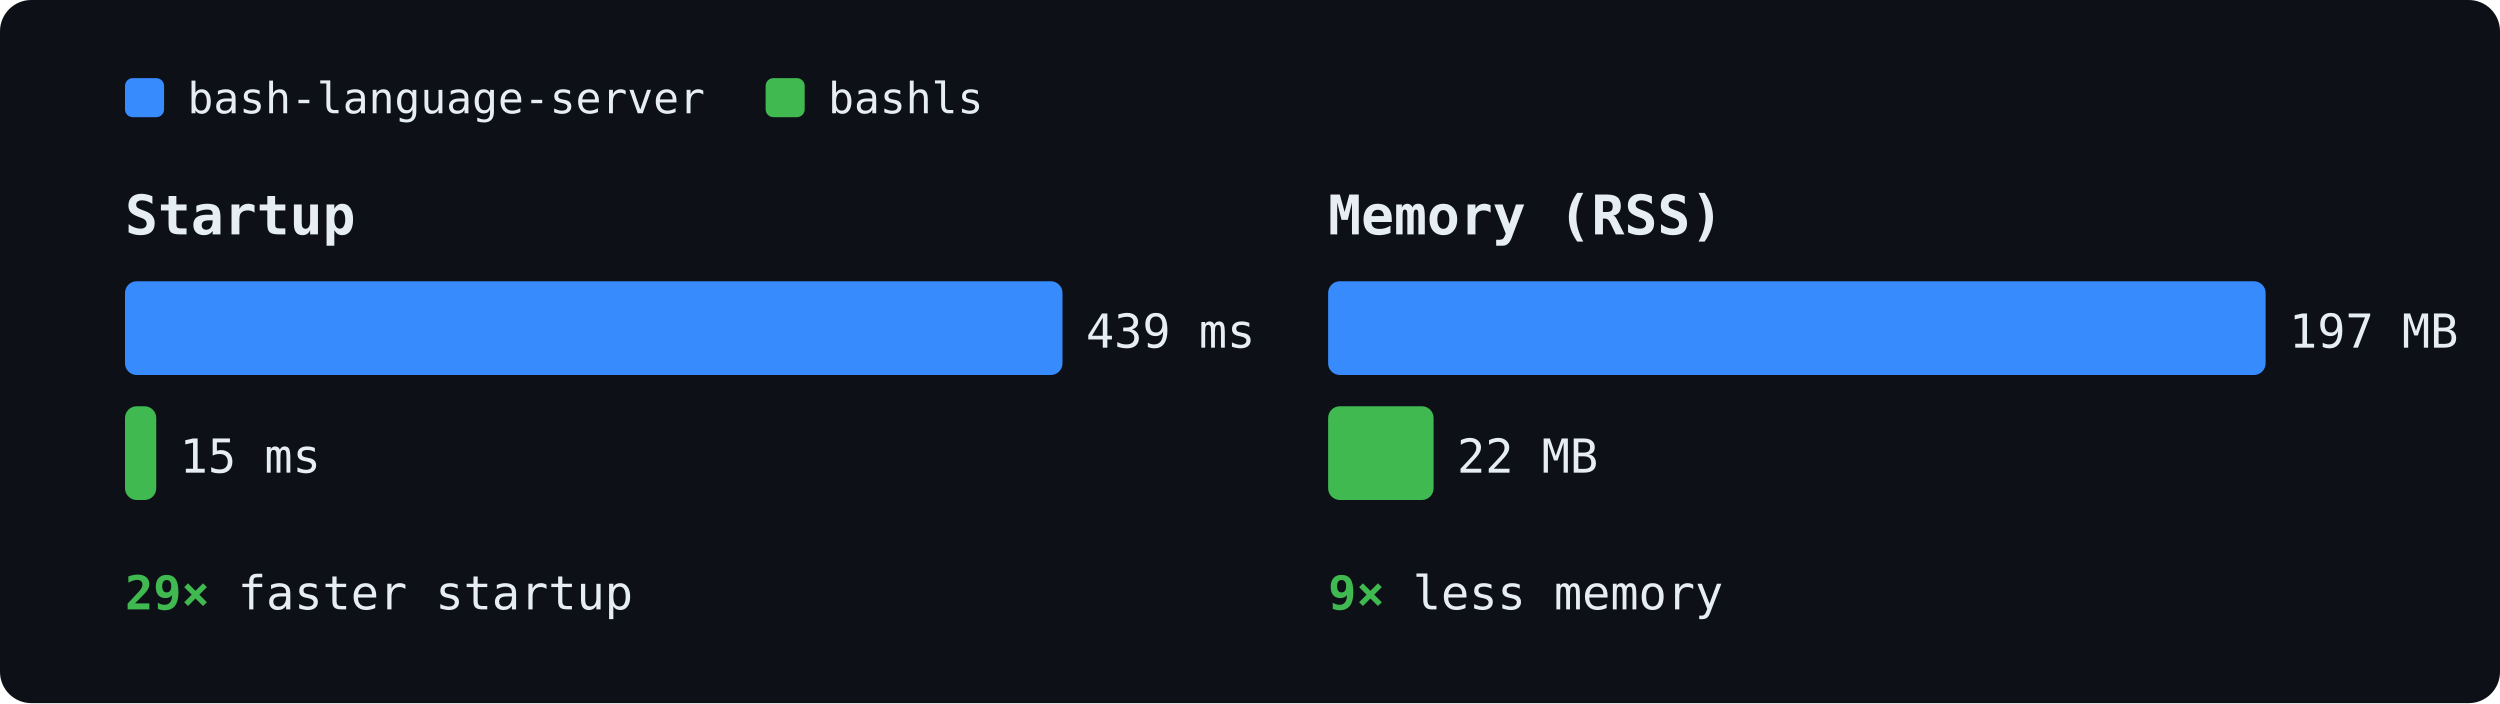
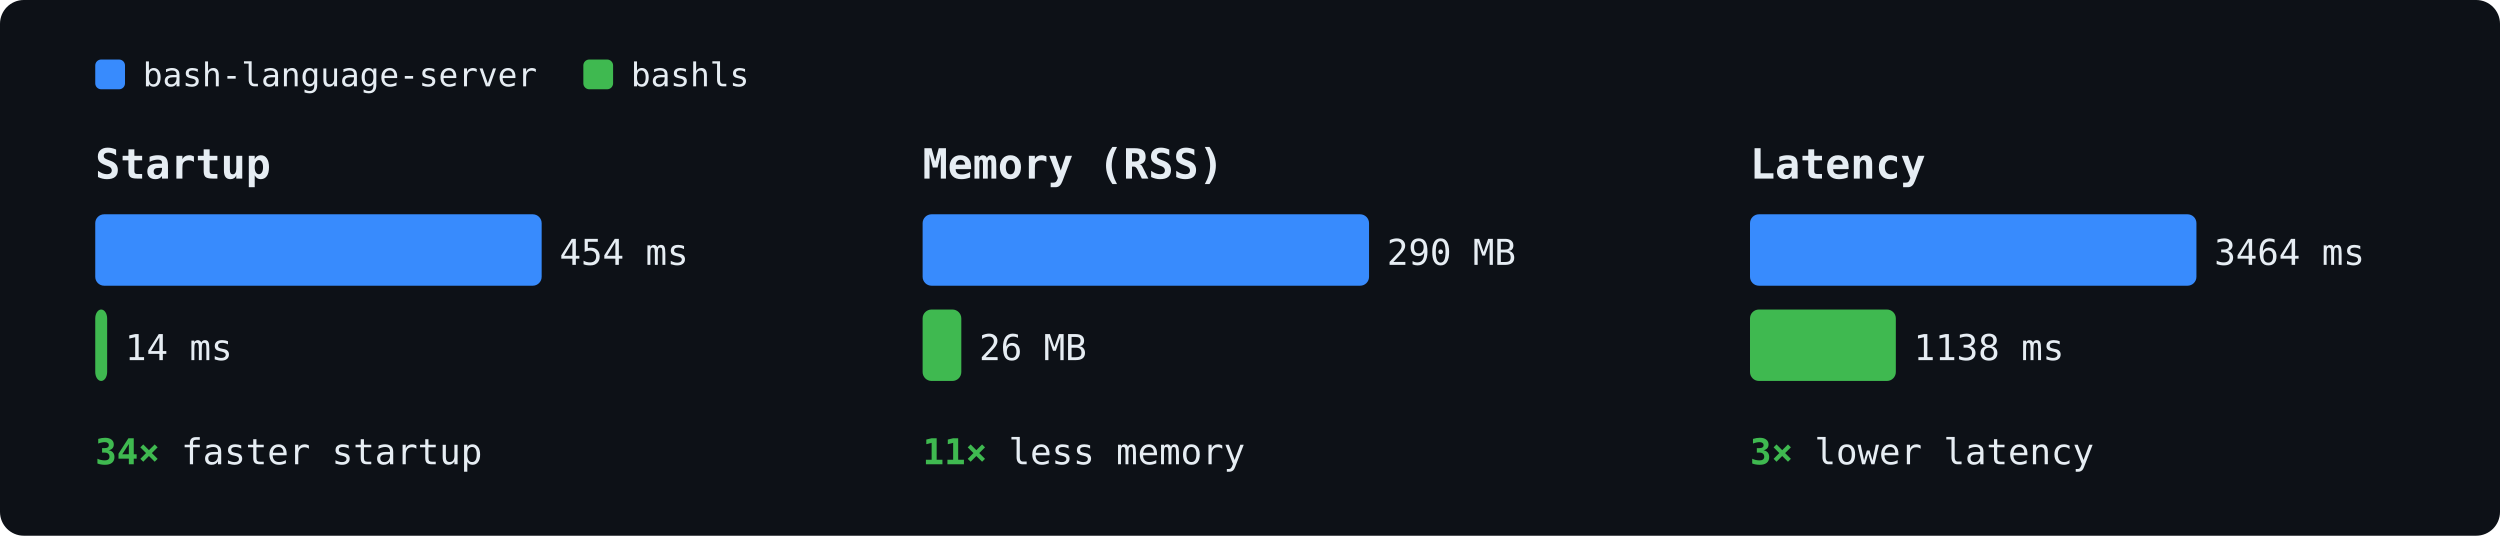
- <svg xmlns="http://www.w3.org/2000/svg" width="640" height="180" font-family="ui-monospace,SFMono-Regular,Menlo,Monaco,Consolas,monospace" font-size="13">
-   <rect width="640" height="180" fill="#0d1117" rx="8" />
+ <svg xmlns="http://www.w3.org/2000/svg" width="840" height="180" font-family="ui-monospace,SFMono-Regular,Menlo,Monaco,Consolas,monospace" font-size="13">
+   <rect width="840" height="180" fill="#0d1117" rx="8" />
  <rect x="32" y="20" width="10" height="10" fill="#388bfd" rx="2" />
  <text x="48" y="29" fill="#e6edf3" font-size="11">bash-language-server</text>
  <rect x="196" y="20" width="10" height="10" fill="#3fb950" rx="2" />
  <text x="212" y="29" fill="#e6edf3" font-size="11">bashls</text>
  <text x="32" y="60" fill="#e6edf3" font-size="14" font-weight="600">Startup</text>
-   <rect x="32" y="72" width="240" height="24" fill="#388bfd" rx="3" />
-   <text x="278" y="89" fill="#e6edf3" font-size="12">439 ms</text>
-   <rect x="32" y="104" width="8" height="24" fill="#3fb950" rx="3" />
-   <text x="46" y="121" fill="#e6edf3" font-size="12">15 ms</text>
+   <rect x="32" y="72" width="150" height="24" fill="#388bfd" rx="3" />
+   <text x="188" y="89" fill="#e6edf3" font-size="12">454 ms</text>
+   <rect x="32" y="104" width="4" height="24" fill="#3fb950" rx="3" />
+   <text x="42" y="121" fill="#e6edf3" font-size="12">14 ms</text>
  <text x="32" y="156" fill="#e6edf3" font-size="12">
-     <tspan font-weight="600" fill="#3fb950">29×</tspan> faster startup</text>
-   <text x="340" y="60" fill="#e6edf3" font-size="14" font-weight="600">Memory (RSS)</text>
-   <rect x="340" y="72" width="240" height="24" fill="#388bfd" rx="3" />
-   <text x="586" y="89" fill="#e6edf3" font-size="12">197 MB</text>
-   <rect x="340" y="104" width="27" height="24" fill="#3fb950" rx="3" />
-   <text x="373" y="121" fill="#e6edf3" font-size="12">22 MB</text>
-   <text x="340" y="156" fill="#e6edf3" font-size="12">
-     <tspan font-weight="600" fill="#3fb950">9×</tspan> less memory</text>
+     <tspan font-weight="600" fill="#3fb950">34×</tspan> faster startup</text>
+   <text x="310" y="60" fill="#e6edf3" font-size="14" font-weight="600">Memory (RSS)</text>
+   <rect x="310" y="72" width="150" height="24" fill="#388bfd" rx="3" />
+   <text x="466" y="89" fill="#e6edf3" font-size="12">290 MB</text>
+   <rect x="310" y="104" width="13" height="24" fill="#3fb950" rx="3" />
+   <text x="329" y="121" fill="#e6edf3" font-size="12">26 MB</text>
+   <text x="310" y="156" fill="#e6edf3" font-size="12">
+     <tspan font-weight="600" fill="#3fb950">11×</tspan> less memory</text>
+   <text x="588" y="60" fill="#e6edf3" font-size="14" font-weight="600">Latency</text>
+   <rect x="588" y="72" width="150" height="24" fill="#388bfd" rx="3" />
+   <text x="744" y="89" fill="#e6edf3" font-size="12">3464 ms</text>
+   <rect x="588" y="104" width="49" height="24" fill="#3fb950" rx="3" />
+   <text x="643" y="121" fill="#e6edf3" font-size="12">1138 ms</text>
+   <text x="588" y="156" fill="#e6edf3" font-size="12">
+     <tspan font-weight="600" fill="#3fb950">3×</tspan> lower latency</text>
</svg>
